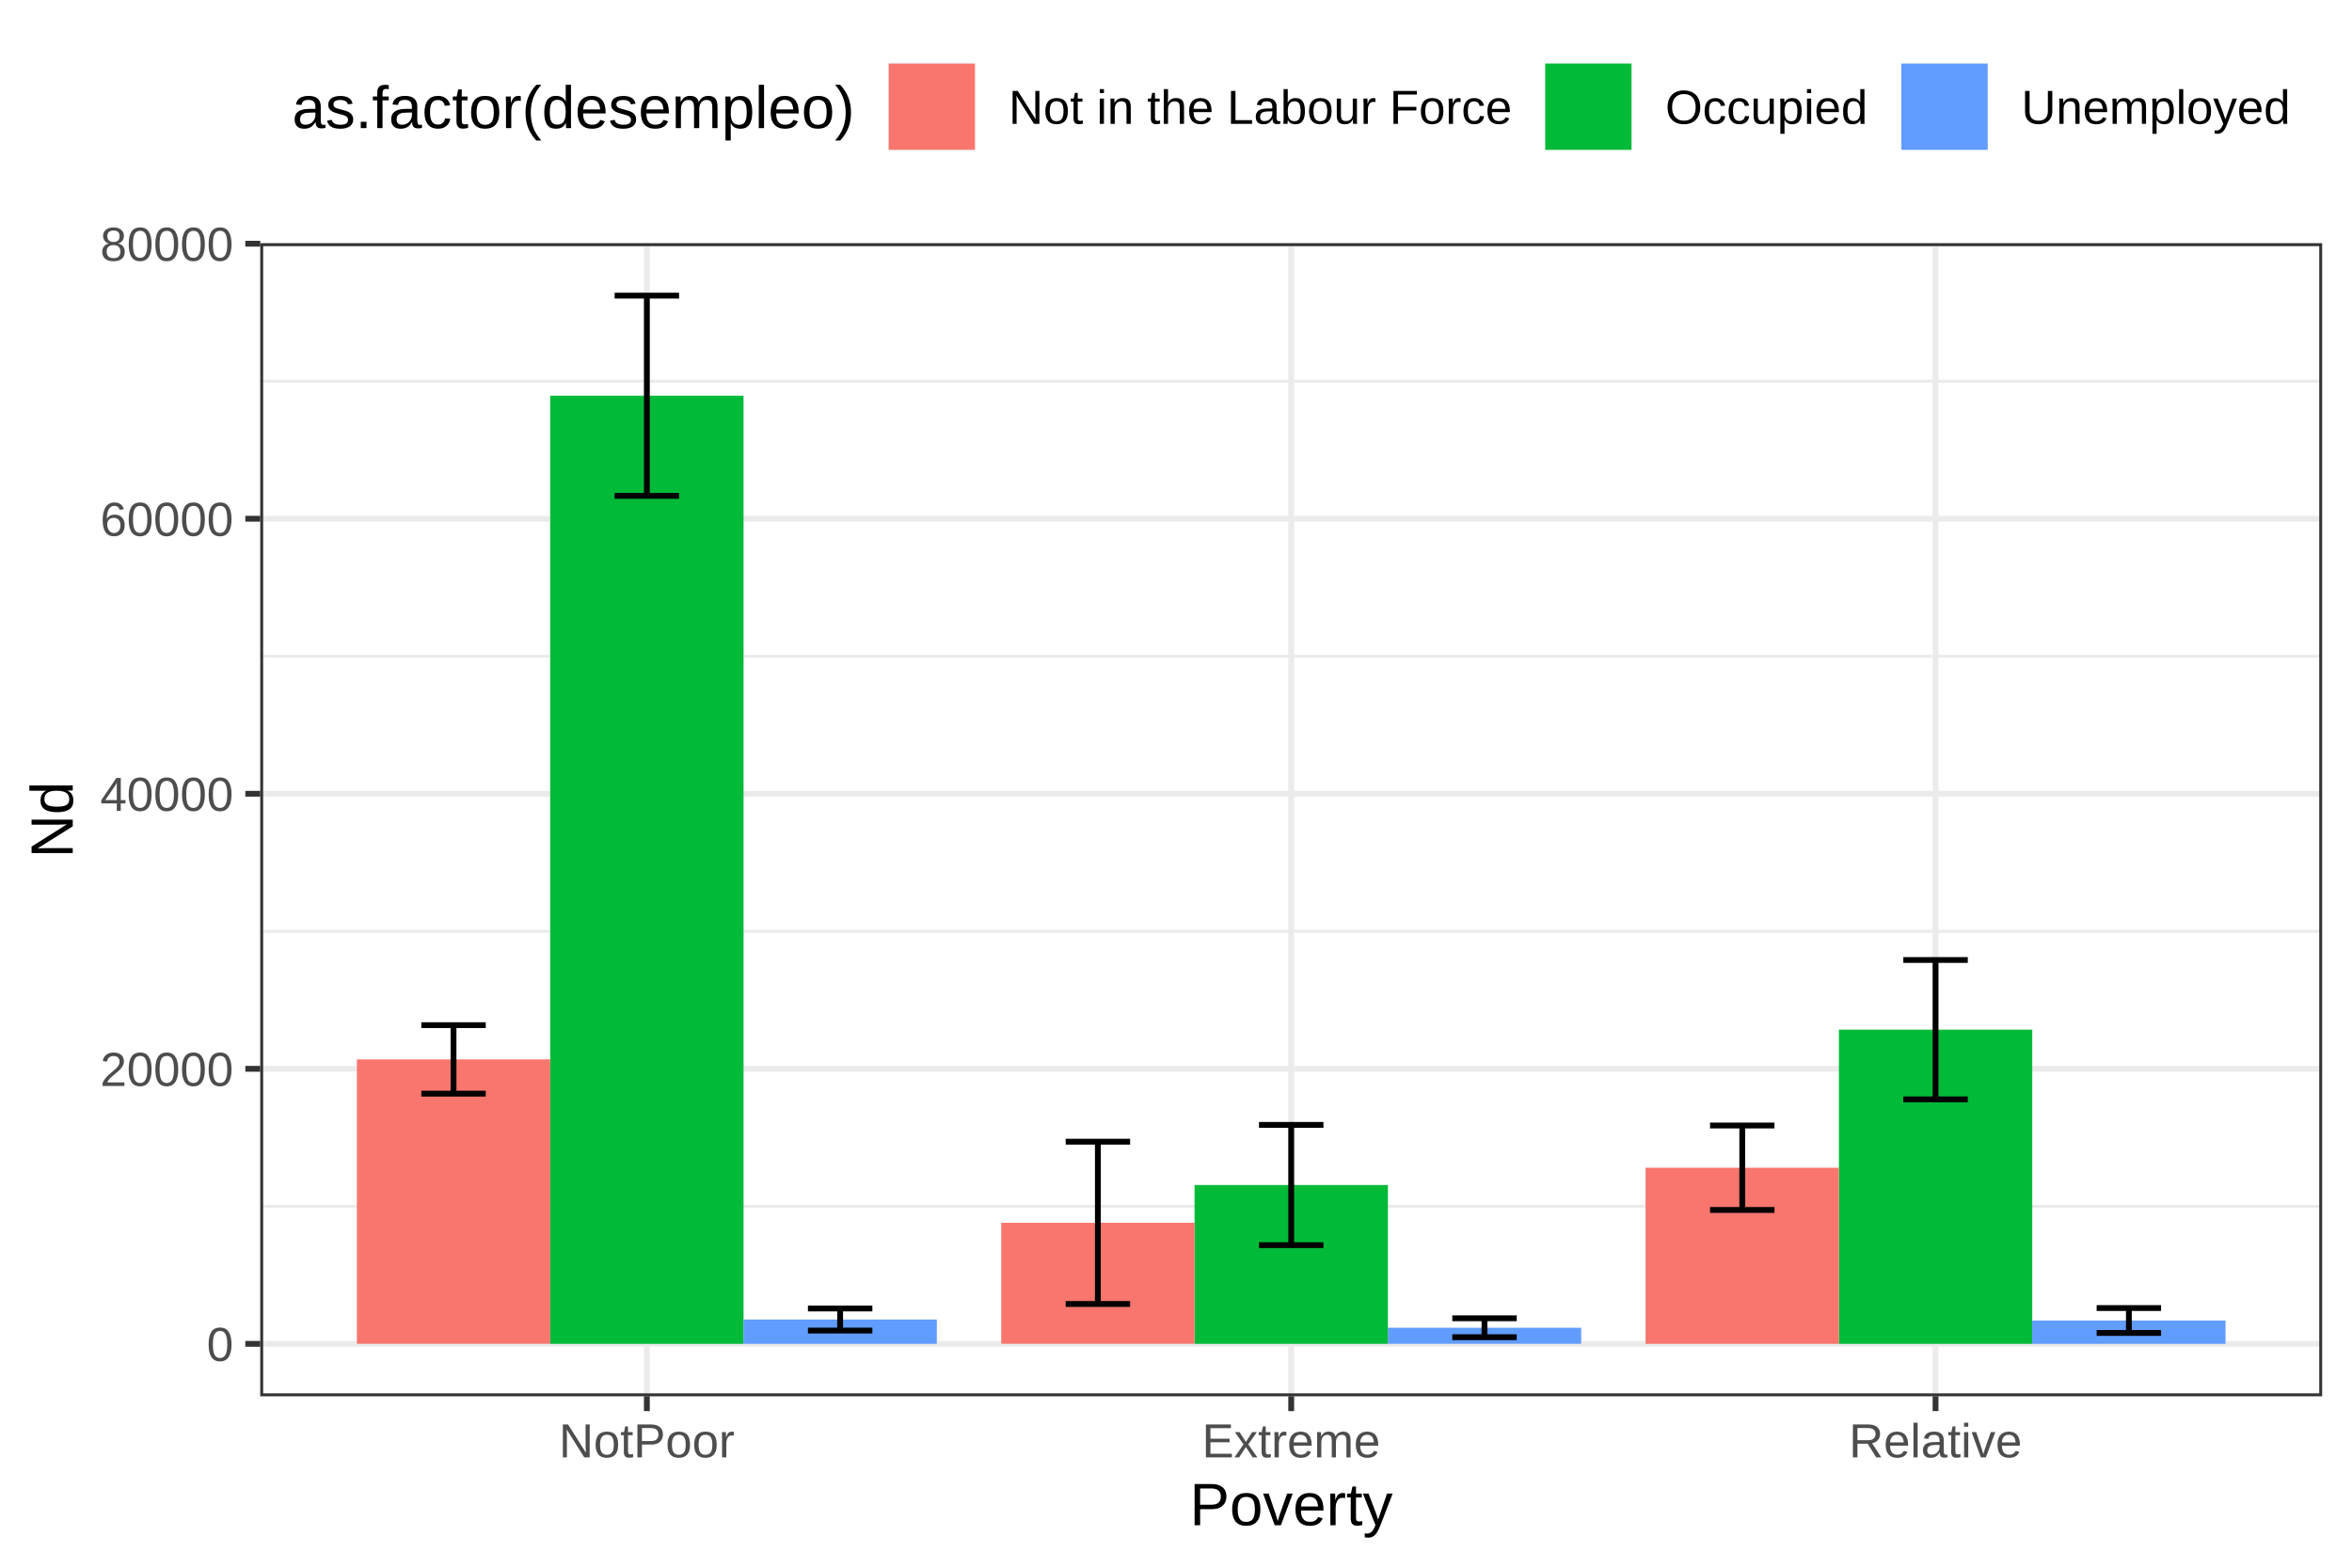
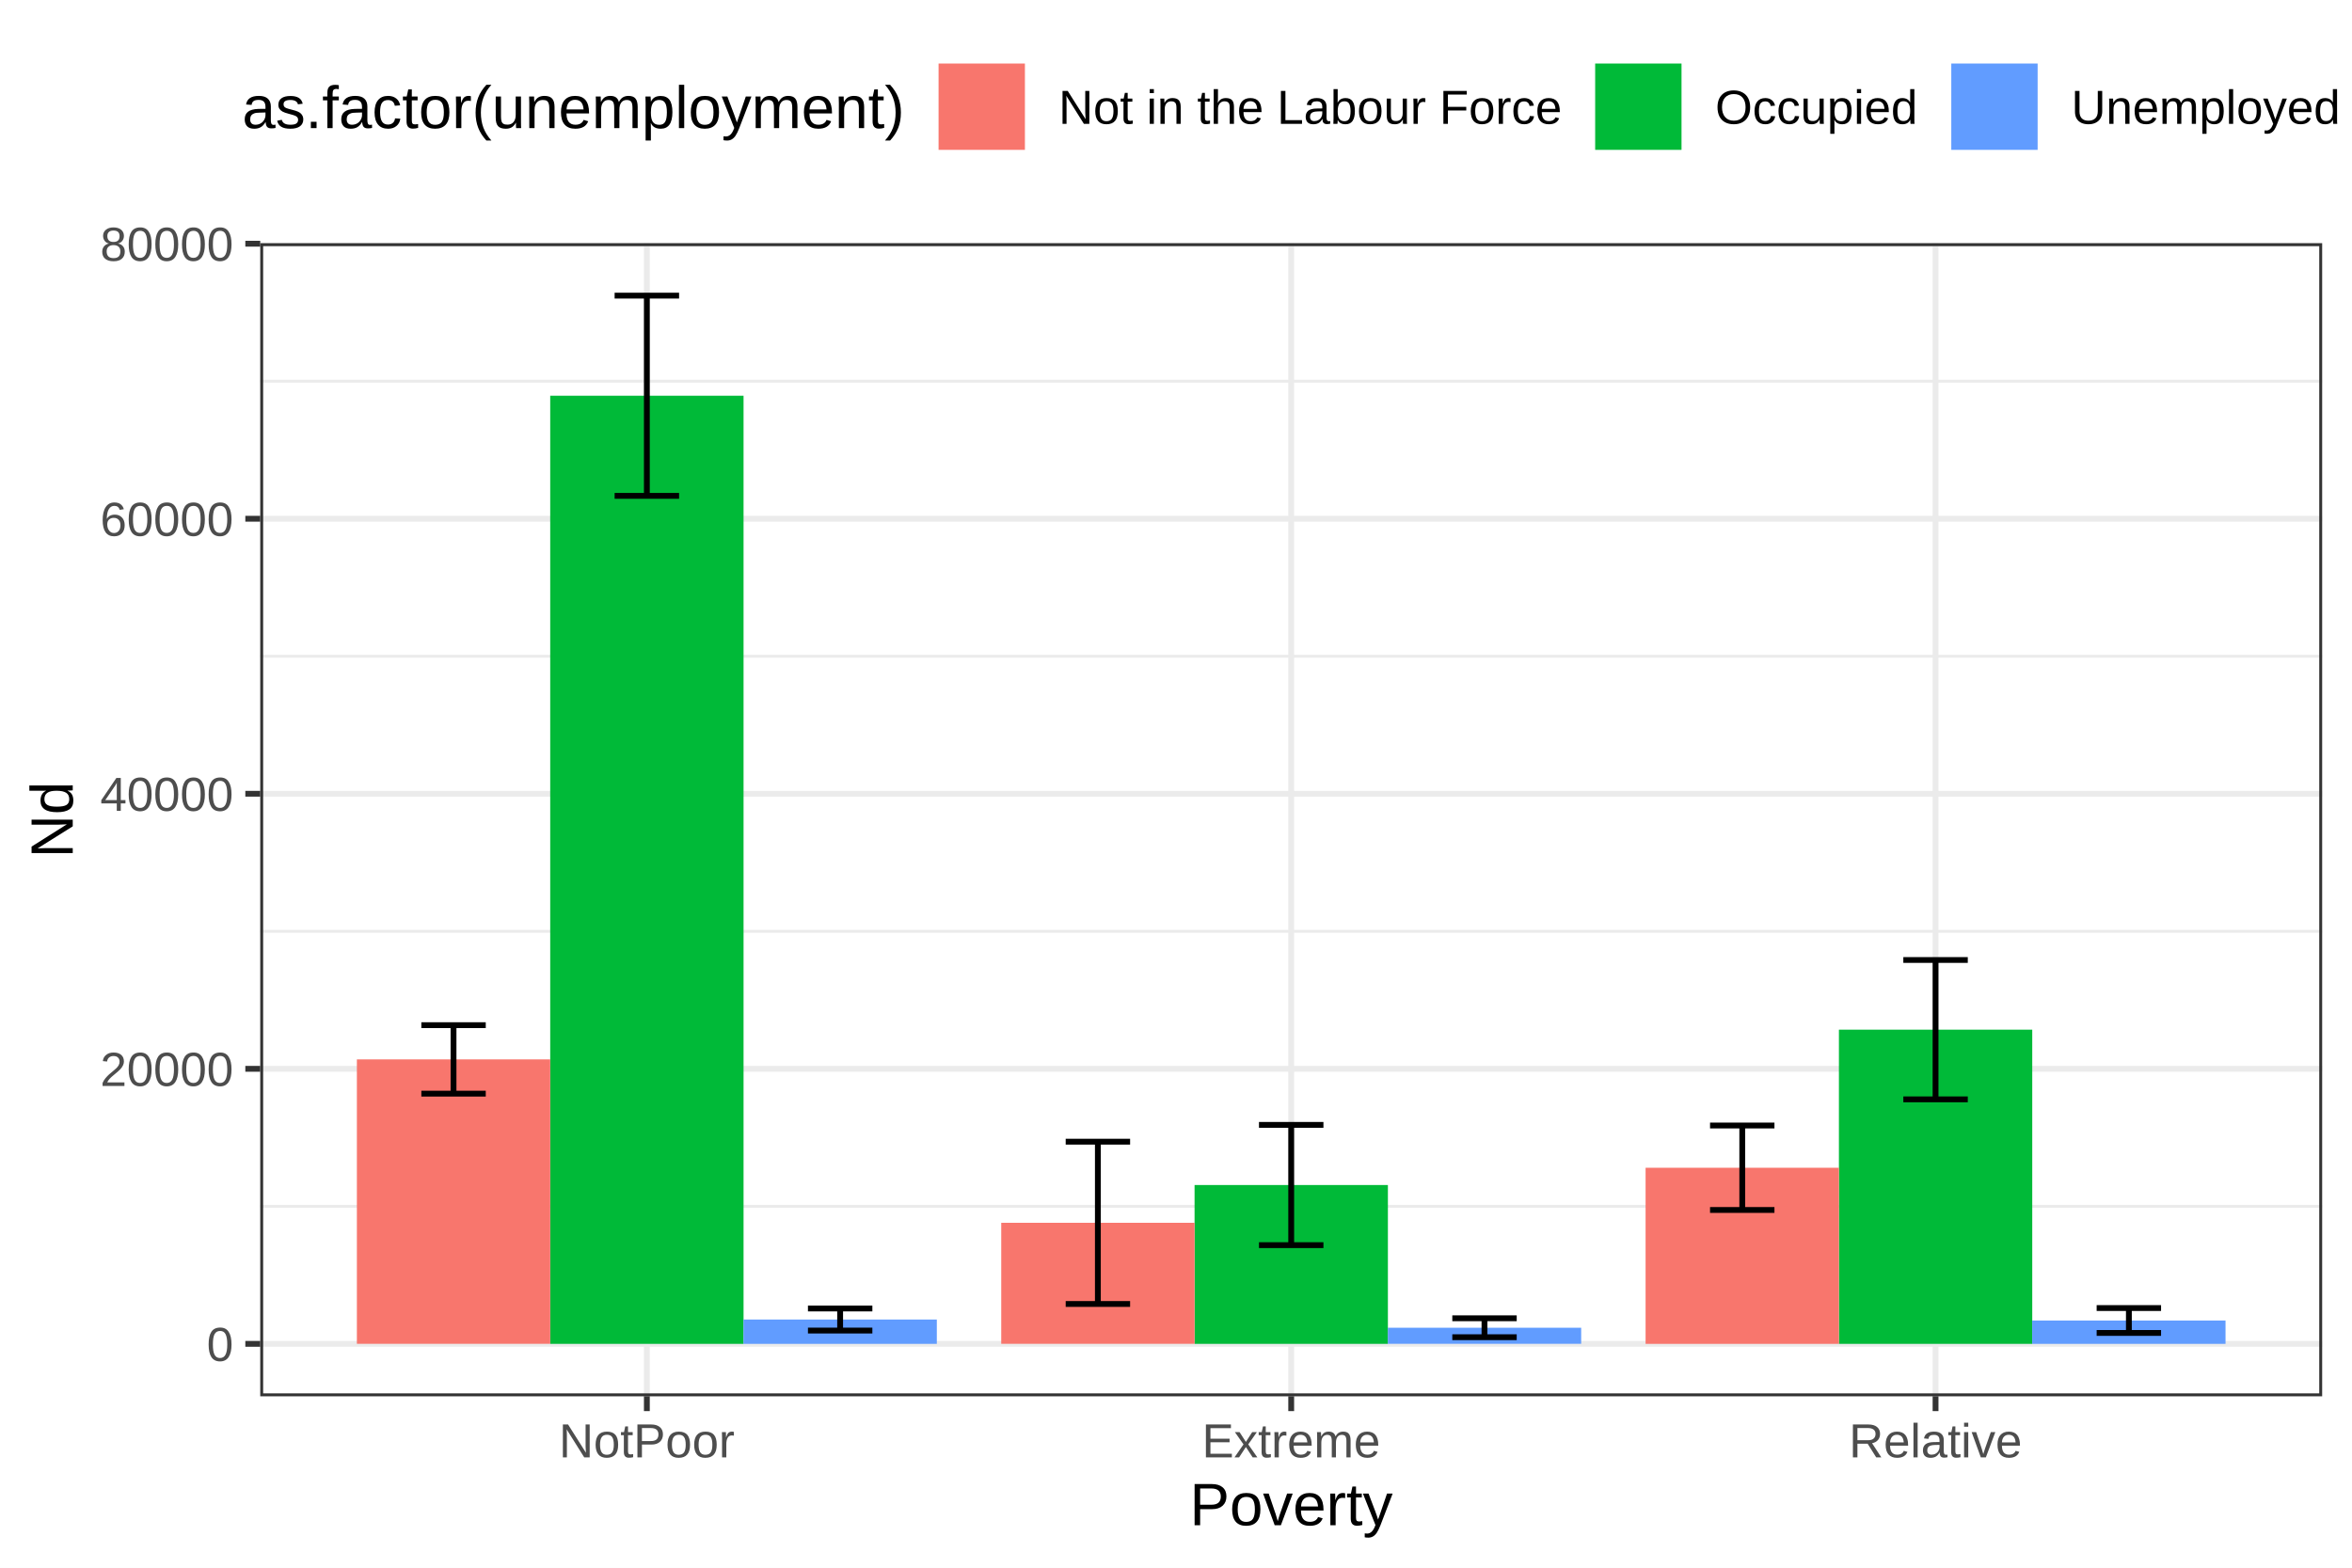
<svg xmlns="http://www.w3.org/2000/svg" width="432.00pt" height="288.00pt" viewBox="0 0 432.00 288.00">
  <g class="svglite">
    <defs>
      <style type="text/css">
    .svglite line, .svglite polyline, .svglite polygon, .svglite path, .svglite rect, .svglite circle {
      fill: none;
      stroke: #000000;
      stroke-linecap: round;
      stroke-linejoin: round;
      stroke-miterlimit: 10.00;
    }
    .svglite text {
      white-space: pre;
    }
    .svglite g.glyphgroup path {
      fill: inherit;
      stroke: none;
    }
  </style>
    </defs>
    <rect width="100%" height="100%" style="stroke: none; fill: #FFFFFF;" />
    <defs>
      <clipPath id="cpMC4wMHw0MzIuMDB8MC4wMHwyODguMDA=">
        <rect x="0.00" y="0.00" width="432.00" height="288.00" />
      </clipPath>
    </defs>
    <g clip-path="url(#cpMC4wMHw0MzIuMDB8MC4wMHwyODguMDA=)">
      <rect x="0" y="0.00" width="432.00" height="288.00" style="stroke-width: 1.07; stroke: #FFFFFF; fill: #FFFFFF;" />
    </g>
    <defs>
      <clipPath id="cpNDcuODB8NDI2LjUyfDQ0LjY4fDI1Ni41MA==">
        <rect x="47.80" y="44.68" width="378.72" height="211.83" />
      </clipPath>
    </defs>
    <g clip-path="url(#cpNDcuODB8NDI2LjUyfDQ0LjY4fDI1Ni41MA==)">
      <rect x="47.80" y="44.68" width="378.72" height="211.83" style="stroke-width: 1.07; stroke: none; fill: #FFFFFF;" />
      <polyline points="47.80,221.61 426.52,221.61 " style="stroke-width: 0.53; stroke: #EBEBEB; stroke-linecap: butt;" />
      <polyline points="47.80,171.09 426.52,171.09 " style="stroke-width: 0.53; stroke: #EBEBEB; stroke-linecap: butt;" />
      <polyline points="47.80,120.56 426.52,120.56 " style="stroke-width: 0.53; stroke: #EBEBEB; stroke-linecap: butt;" />
      <polyline points="47.80,70.03 426.52,70.03 " style="stroke-width: 0.53; stroke: #EBEBEB; stroke-linecap: butt;" />
      <polyline points="47.80,246.88 426.52,246.88 " style="stroke-width: 1.07; stroke: #EBEBEB; stroke-linecap: butt;" />
      <polyline points="47.80,196.35 426.52,196.35 " style="stroke-width: 1.07; stroke: #EBEBEB; stroke-linecap: butt;" />
      <polyline points="47.80,145.82 426.52,145.82 " style="stroke-width: 1.07; stroke: #EBEBEB; stroke-linecap: butt;" />
      <polyline points="47.80,95.30 426.52,95.30 " style="stroke-width: 1.07; stroke: #EBEBEB; stroke-linecap: butt;" />
      <polyline points="47.80,44.77 426.52,44.77 " style="stroke-width: 1.07; stroke: #EBEBEB; stroke-linecap: butt;" />
      <polyline points="118.81,256.50 118.81,44.68 " style="stroke-width: 1.07; stroke: #EBEBEB; stroke-linecap: butt;" />
      <polyline points="237.16,256.50 237.16,44.68 " style="stroke-width: 1.07; stroke: #EBEBEB; stroke-linecap: butt;" />
      <polyline points="355.51,256.50 355.51,44.68 " style="stroke-width: 1.07; stroke: #EBEBEB; stroke-linecap: butt;" />
      <rect x="101.06" y="72.70" width="35.51" height="174.18" style="stroke-width: 1.07; stroke: none; stroke-linecap: butt; stroke-linejoin: miter; fill: #00BA38;" />
      <rect x="219.41" y="217.70" width="35.51" height="29.18" style="stroke-width: 1.07; stroke: none; stroke-linecap: butt; stroke-linejoin: miter; fill: #00BA38;" />
      <rect x="337.76" y="189.16" width="35.51" height="57.72" style="stroke-width: 1.07; stroke: none; stroke-linecap: butt; stroke-linejoin: miter; fill: #00BA38;" />
      <rect x="136.56" y="242.41" width="35.51" height="4.47" style="stroke-width: 1.07; stroke: none; stroke-linecap: butt; stroke-linejoin: miter; fill: #619CFF;" />
      <rect x="254.91" y="243.92" width="35.51" height="2.95" style="stroke-width: 1.07; stroke: none; stroke-linecap: butt; stroke-linejoin: miter; fill: #619CFF;" />
      <rect x="373.26" y="242.59" width="35.51" height="4.29" style="stroke-width: 1.07; stroke: none; stroke-linecap: butt; stroke-linejoin: miter; fill: #619CFF;" />
      <rect x="65.55" y="194.62" width="35.51" height="52.25" style="stroke-width: 1.07; stroke: none; stroke-linecap: butt; stroke-linejoin: miter; fill: #F8766D;" />
      <rect x="183.90" y="224.64" width="35.51" height="22.23" style="stroke-width: 1.07; stroke: none; stroke-linecap: butt; stroke-linejoin: miter; fill: #F8766D;" />
      <rect x="302.25" y="214.53" width="35.51" height="32.35" style="stroke-width: 1.07; stroke: none; stroke-linecap: butt; stroke-linejoin: miter; fill: #F8766D;" />
      <polyline points="112.89,54.31 124.73,54.31 " style="stroke-width: 1.07; stroke-linecap: butt;" />
      <polyline points="118.81,54.31 118.81,91.09 " style="stroke-width: 1.07; stroke-linecap: butt;" />
      <polyline points="112.89,91.09 124.73,91.09 " style="stroke-width: 1.07; stroke-linecap: butt;" />
      <polyline points="231.24,206.65 243.08,206.65 " style="stroke-width: 1.07; stroke-linecap: butt;" />
      <polyline points="237.16,206.65 237.16,228.75 " style="stroke-width: 1.07; stroke-linecap: butt;" />
      <polyline points="231.24,228.75 243.08,228.75 " style="stroke-width: 1.07; stroke-linecap: butt;" />
      <polyline points="349.59,176.36 361.43,176.36 " style="stroke-width: 1.07; stroke-linecap: butt;" />
      <polyline points="355.51,176.36 355.51,201.96 " style="stroke-width: 1.07; stroke-linecap: butt;" />
      <polyline points="349.59,201.96 361.43,201.96 " style="stroke-width: 1.07; stroke-linecap: butt;" />
      <polyline points="148.40,240.38 160.23,240.38 " style="stroke-width: 1.07; stroke-linecap: butt;" />
      <polyline points="154.31,240.38 154.31,244.44 " style="stroke-width: 1.07; stroke-linecap: butt;" />
      <polyline points="148.40,244.44 160.23,244.44 " style="stroke-width: 1.07; stroke-linecap: butt;" />
      <polyline points="266.75,242.18 278.58,242.18 " style="stroke-width: 1.07; stroke-linecap: butt;" />
      <polyline points="272.66,242.18 272.66,245.66 " style="stroke-width: 1.07; stroke-linecap: butt;" />
      <polyline points="266.75,245.66 278.58,245.66 " style="stroke-width: 1.07; stroke-linecap: butt;" />
      <polyline points="385.10,240.30 396.93,240.30 " style="stroke-width: 1.07; stroke-linecap: butt;" />
      <polyline points="391.02,240.30 391.02,244.88 " style="stroke-width: 1.07; stroke-linecap: butt;" />
      <polyline points="385.10,244.88 396.93,244.88 " style="stroke-width: 1.07; stroke-linecap: butt;" />
      <polyline points="77.39,188.34 89.22,188.34 " style="stroke-width: 1.07; stroke-linecap: butt;" />
      <polyline points="83.30,188.34 83.30,200.91 " style="stroke-width: 1.07; stroke-linecap: butt;" />
      <polyline points="77.39,200.91 89.22,200.91 " style="stroke-width: 1.07; stroke-linecap: butt;" />
      <polyline points="195.74,209.74 207.57,209.74 " style="stroke-width: 1.07; stroke-linecap: butt;" />
      <polyline points="201.65,209.74 201.65,239.55 " style="stroke-width: 1.07; stroke-linecap: butt;" />
      <polyline points="195.74,239.55 207.57,239.55 " style="stroke-width: 1.07; stroke-linecap: butt;" />
      <polyline points="314.09,206.77 325.92,206.77 " style="stroke-width: 1.07; stroke-linecap: butt;" />
      <polyline points="320.01,206.77 320.01,222.28 " style="stroke-width: 1.07; stroke-linecap: butt;" />
      <polyline points="314.09,222.28 325.92,222.28 " style="stroke-width: 1.07; stroke-linecap: butt;" />
      <rect x="47.80" y="44.68" width="378.72" height="211.83" style="stroke-width: 1.07; stroke: #333333;" />
    </g>
    <g clip-path="url(#cpMC4wMHw0MzIuMDB8MC4wMHwyODguMDA=)">
      <text x="42.87" y="250.03" text-anchor="end" style="font-size: 8.80px;fill: #4D4D4D; font-family: &quot;Arial&quot;;" textLength="4.89px" lengthAdjust="spacingAndGlyphs">0</text>
      <text x="42.87" y="199.50" text-anchor="end" style="font-size: 8.80px;fill: #4D4D4D; font-family: &quot;Arial&quot;;" textLength="24.45px" lengthAdjust="spacingAndGlyphs">20000</text>
      <text x="42.87" y="148.97" text-anchor="end" style="font-size: 8.80px;fill: #4D4D4D; font-family: &quot;Arial&quot;;" textLength="24.45px" lengthAdjust="spacingAndGlyphs">40000</text>
      <text x="42.87" y="98.45" text-anchor="end" style="font-size: 8.80px;fill: #4D4D4D; font-family: &quot;Arial&quot;;" textLength="24.45px" lengthAdjust="spacingAndGlyphs">60000</text>
      <text x="42.87" y="47.92" text-anchor="end" style="font-size: 8.80px;fill: #4D4D4D; font-family: &quot;Arial&quot;;" textLength="24.45px" lengthAdjust="spacingAndGlyphs">80000</text>
      <polyline points="45.06,246.88 47.80,246.88 " style="stroke-width: 1.07; stroke: #333333; stroke-linecap: butt;" />
      <polyline points="45.06,196.35 47.80,196.35 " style="stroke-width: 1.07; stroke: #333333; stroke-linecap: butt;" />
      <polyline points="45.06,145.82 47.80,145.82 " style="stroke-width: 1.07; stroke: #333333; stroke-linecap: butt;" />
      <polyline points="45.06,95.30 47.80,95.30 " style="stroke-width: 1.07; stroke: #333333; stroke-linecap: butt;" />
      <polyline points="45.06,44.77 47.80,44.77 " style="stroke-width: 1.07; stroke: #333333; stroke-linecap: butt;" />
      <polyline points="118.81,259.24 118.81,256.50 " style="stroke-width: 1.07; stroke: #333333; stroke-linecap: butt;" />
      <polyline points="237.16,259.24 237.16,256.50 " style="stroke-width: 1.07; stroke: #333333; stroke-linecap: butt;" />
      <polyline points="355.51,259.24 355.51,256.50 " style="stroke-width: 1.07; stroke: #333333; stroke-linecap: butt;" />
      <text x="118.81" y="267.74" text-anchor="middle" style="font-size: 8.80px;fill: #4D4D4D; font-family: &quot;Arial&quot;;" textLength="32.27px" lengthAdjust="spacingAndGlyphs">NotPoor</text>
      <text x="237.16" y="267.74" text-anchor="middle" style="font-size: 8.80px;fill: #4D4D4D; font-family: &quot;Arial&quot;;" textLength="32.75px" lengthAdjust="spacingAndGlyphs">Extreme</text>
      <text x="355.51" y="267.74" text-anchor="middle" style="font-size: 8.80px;fill: #4D4D4D; font-family: &quot;Arial&quot;;" textLength="31.78px" lengthAdjust="spacingAndGlyphs">Relative</text>
      <text x="237.16" y="280.20" text-anchor="middle" style="font-size: 11.00px; font-family: &quot;Arial&quot;;" textLength="37.31px" lengthAdjust="spacingAndGlyphs">Poverty</text>
      <text transform="translate(13.36,150.59) rotate(-90)" text-anchor="middle" style="font-size: 11.00px; font-family: &quot;Arial&quot;;" textLength="14.06px" lengthAdjust="spacingAndGlyphs">Nd</text>
-       <rect x="48.17" y="5.48" width="377.97" height="28.24" style="stroke-width: 1.07; stroke: none; fill: #FFFFFF;" />
-       <text x="53.65" y="23.54" style="font-size: 11.00px; font-family: &quot;Arial&quot;;" textLength="103.38px" lengthAdjust="spacingAndGlyphs">as.factor(desempleo)</text>
-       <rect x="162.51" y="10.96" width="17.28" height="17.28" style="stroke-width: 1.07; stroke: none; fill: #FFFFFF;" />
-       <rect x="163.22" y="11.67" width="15.86" height="15.86" style="stroke-width: 1.07; stroke: none; stroke-linecap: butt; stroke-linejoin: miter; fill: #F8766D;" />
-       <rect x="283.11" y="10.96" width="17.28" height="17.28" style="stroke-width: 1.07; stroke: none; fill: #FFFFFF;" />
-       <rect x="283.81" y="11.67" width="15.86" height="15.86" style="stroke-width: 1.07; stroke: none; stroke-linecap: butt; stroke-linejoin: miter; fill: #00BA38;" />
-       <rect x="348.52" y="10.96" width="17.28" height="17.28" style="stroke-width: 1.07; stroke: none; fill: #FFFFFF;" />
-       <rect x="349.23" y="11.67" width="15.86" height="15.86" style="stroke-width: 1.07; stroke: none; stroke-linecap: butt; stroke-linejoin: miter; fill: #619CFF;" />
-       <text x="185.27" y="22.75" style="font-size: 8.80px; font-family: &quot;Arial&quot;;" textLength="92.36px" lengthAdjust="spacingAndGlyphs">Not in the Labour Force</text>
-       <text x="305.87" y="22.75" style="font-size: 8.80px; font-family: &quot;Arial&quot;;" textLength="37.17px" lengthAdjust="spacingAndGlyphs">Occupied</text>
-       <text x="371.28" y="22.75" style="font-size: 8.80px; font-family: &quot;Arial&quot;;" textLength="49.39px" lengthAdjust="spacingAndGlyphs">Unemployed</text>
+       <rect x="39.00" y="5.48" width="396.32" height="28.24" style="stroke-width: 1.07; stroke: none; fill: #FFFFFF;" />
+       <text x="44.48" y="23.54" style="font-size: 11.00px; font-family: &quot;Arial&quot;;" textLength="121.72px" lengthAdjust="spacingAndGlyphs">as.factor(unemployment)</text>
+       <rect x="171.68" y="10.96" width="17.28" height="17.28" style="stroke-width: 1.07; stroke: none; fill: #FFFFFF;" />
+       <rect x="172.39" y="11.67" width="15.86" height="15.86" style="stroke-width: 1.07; stroke: none; stroke-linecap: butt; stroke-linejoin: miter; fill: #F8766D;" />
+       <rect x="292.28" y="10.96" width="17.28" height="17.28" style="stroke-width: 1.07; stroke: none; fill: #FFFFFF;" />
+       <rect x="292.99" y="11.67" width="15.86" height="15.86" style="stroke-width: 1.07; stroke: none; stroke-linecap: butt; stroke-linejoin: miter; fill: #00BA38;" />
+       <rect x="357.69" y="10.96" width="17.28" height="17.28" style="stroke-width: 1.07; stroke: none; fill: #FFFFFF;" />
+       <rect x="358.40" y="11.67" width="15.86" height="15.86" style="stroke-width: 1.07; stroke: none; stroke-linecap: butt; stroke-linejoin: miter; fill: #619CFF;" />
+       <text x="194.44" y="22.75" style="font-size: 8.80px; font-family: &quot;Arial&quot;;" textLength="92.36px" lengthAdjust="spacingAndGlyphs">Not in the Labour Force</text>
+       <text x="315.04" y="22.75" style="font-size: 8.80px; font-family: &quot;Arial&quot;;" textLength="37.17px" lengthAdjust="spacingAndGlyphs">Occupied</text>
+       <text x="380.45" y="22.75" style="font-size: 8.80px; font-family: &quot;Arial&quot;;" textLength="49.39px" lengthAdjust="spacingAndGlyphs">Unemployed</text>
    </g>
  </g>
</svg>
